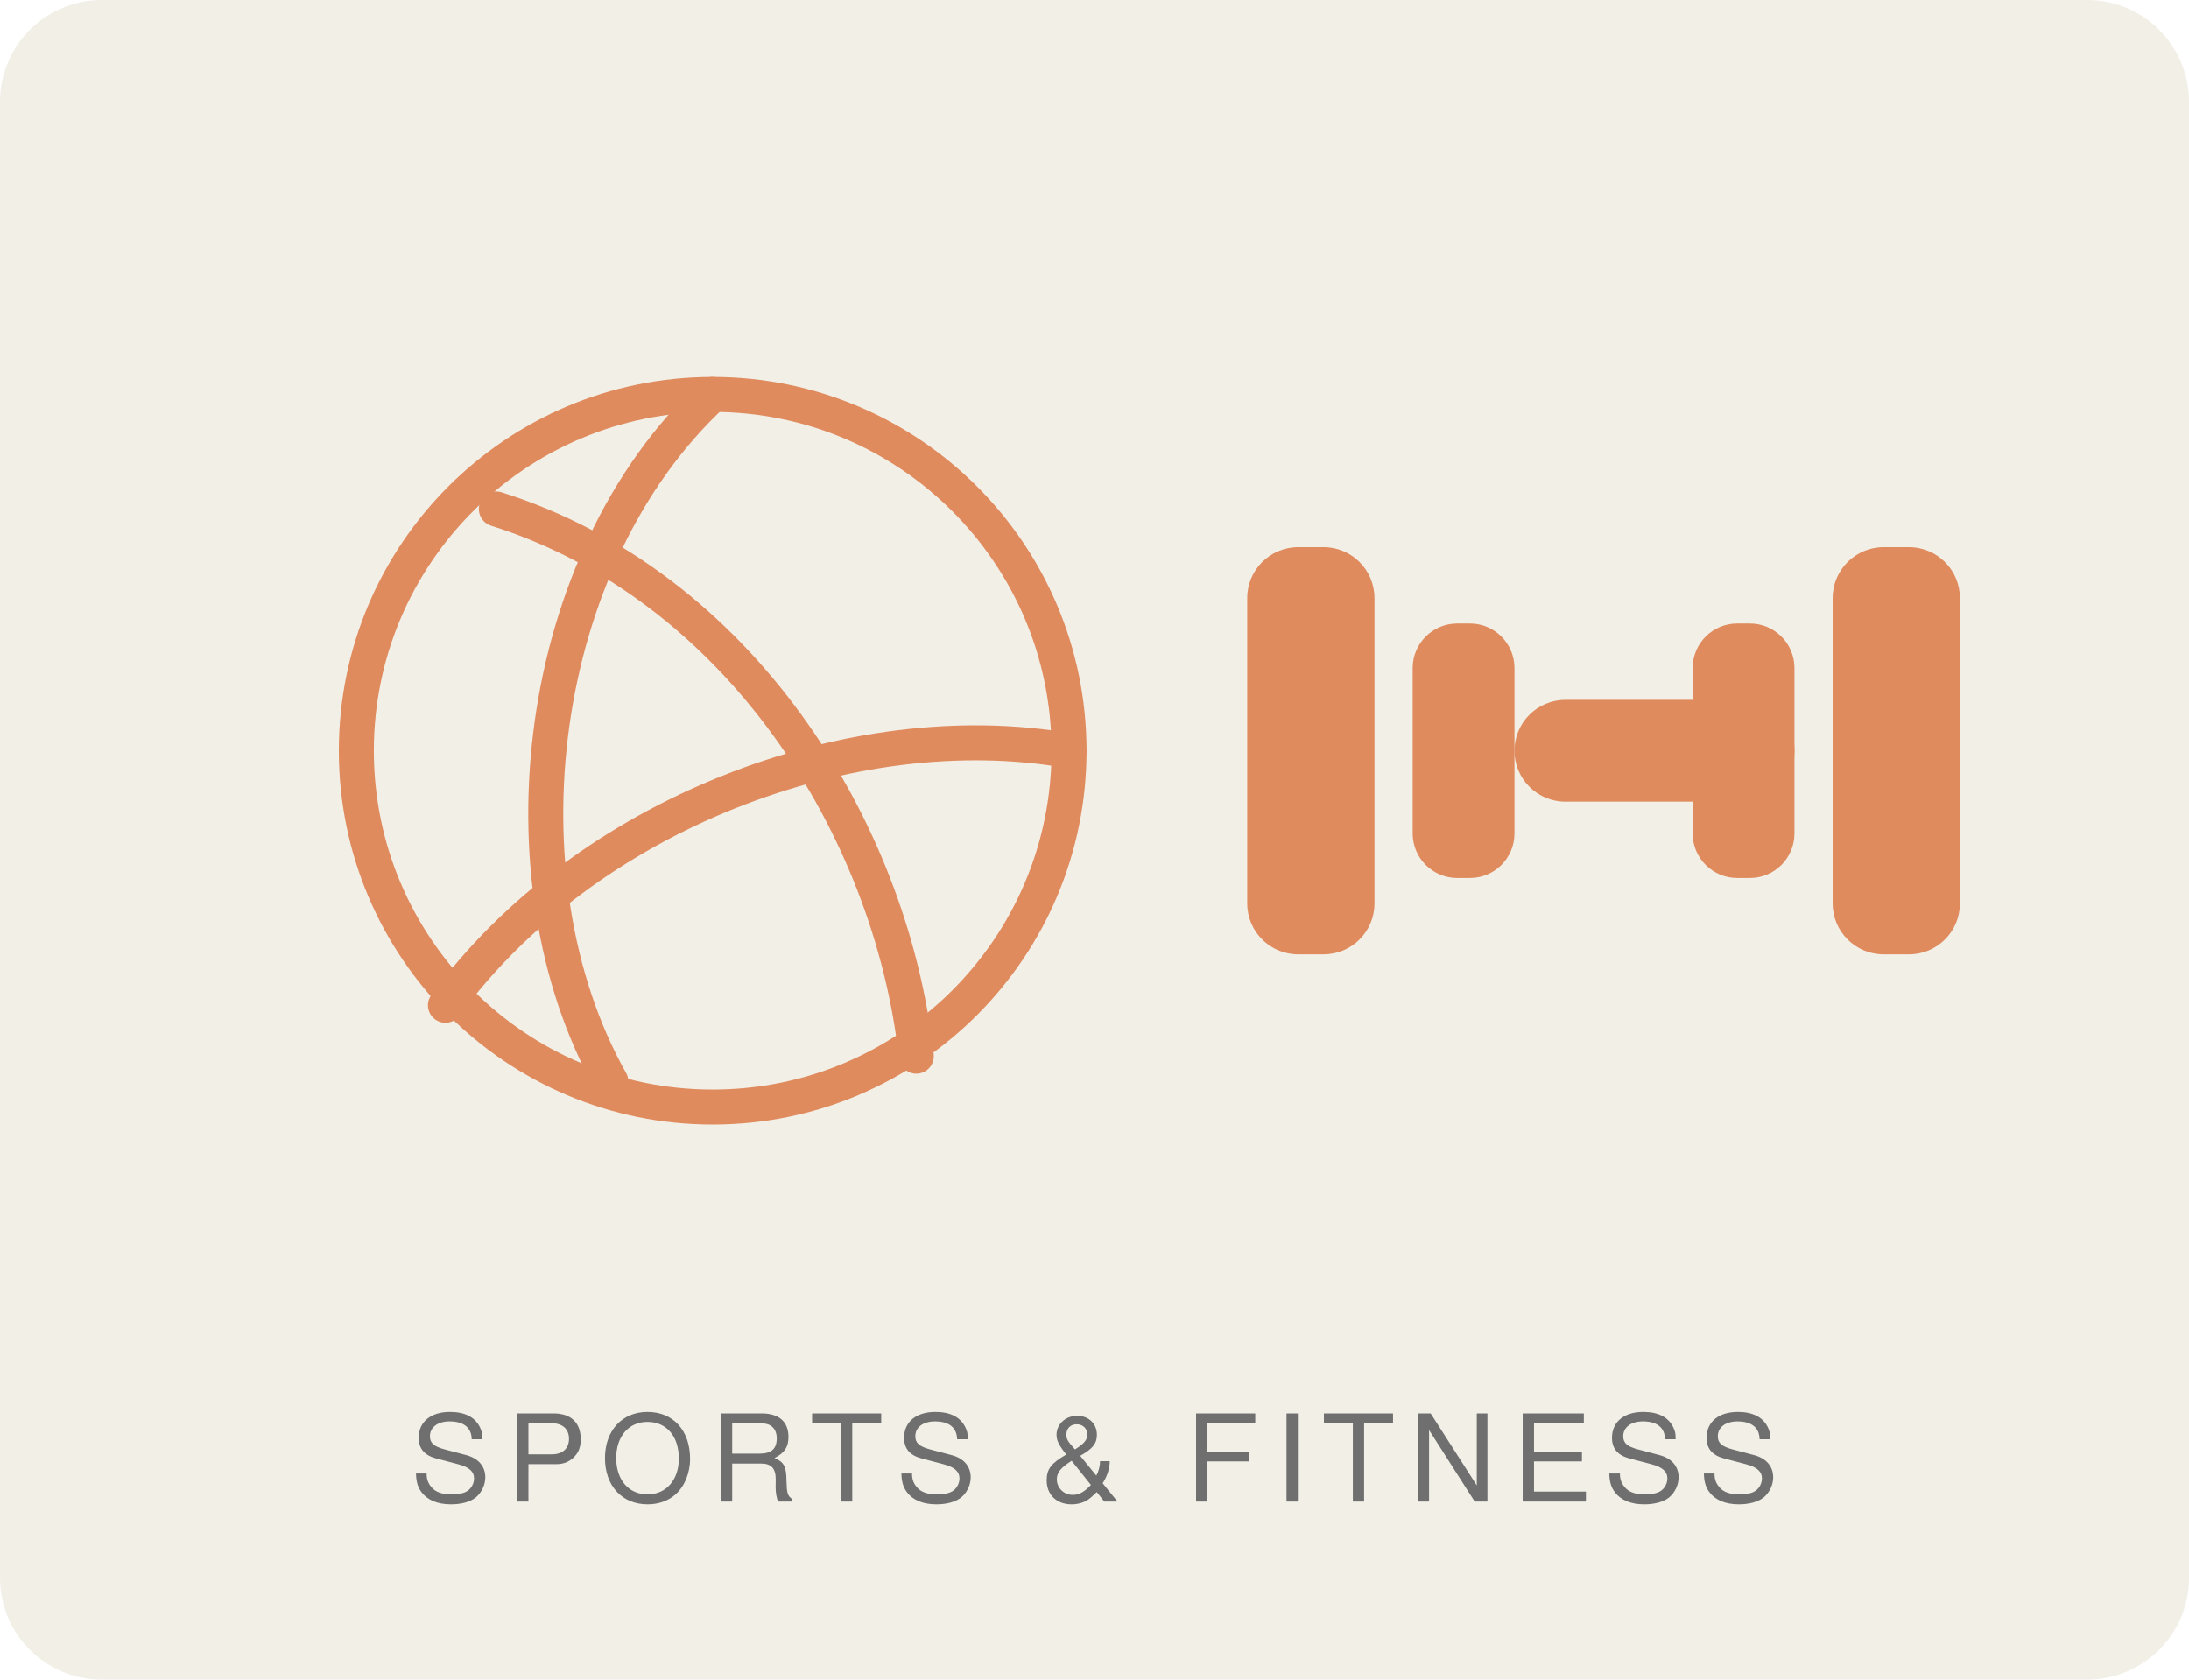
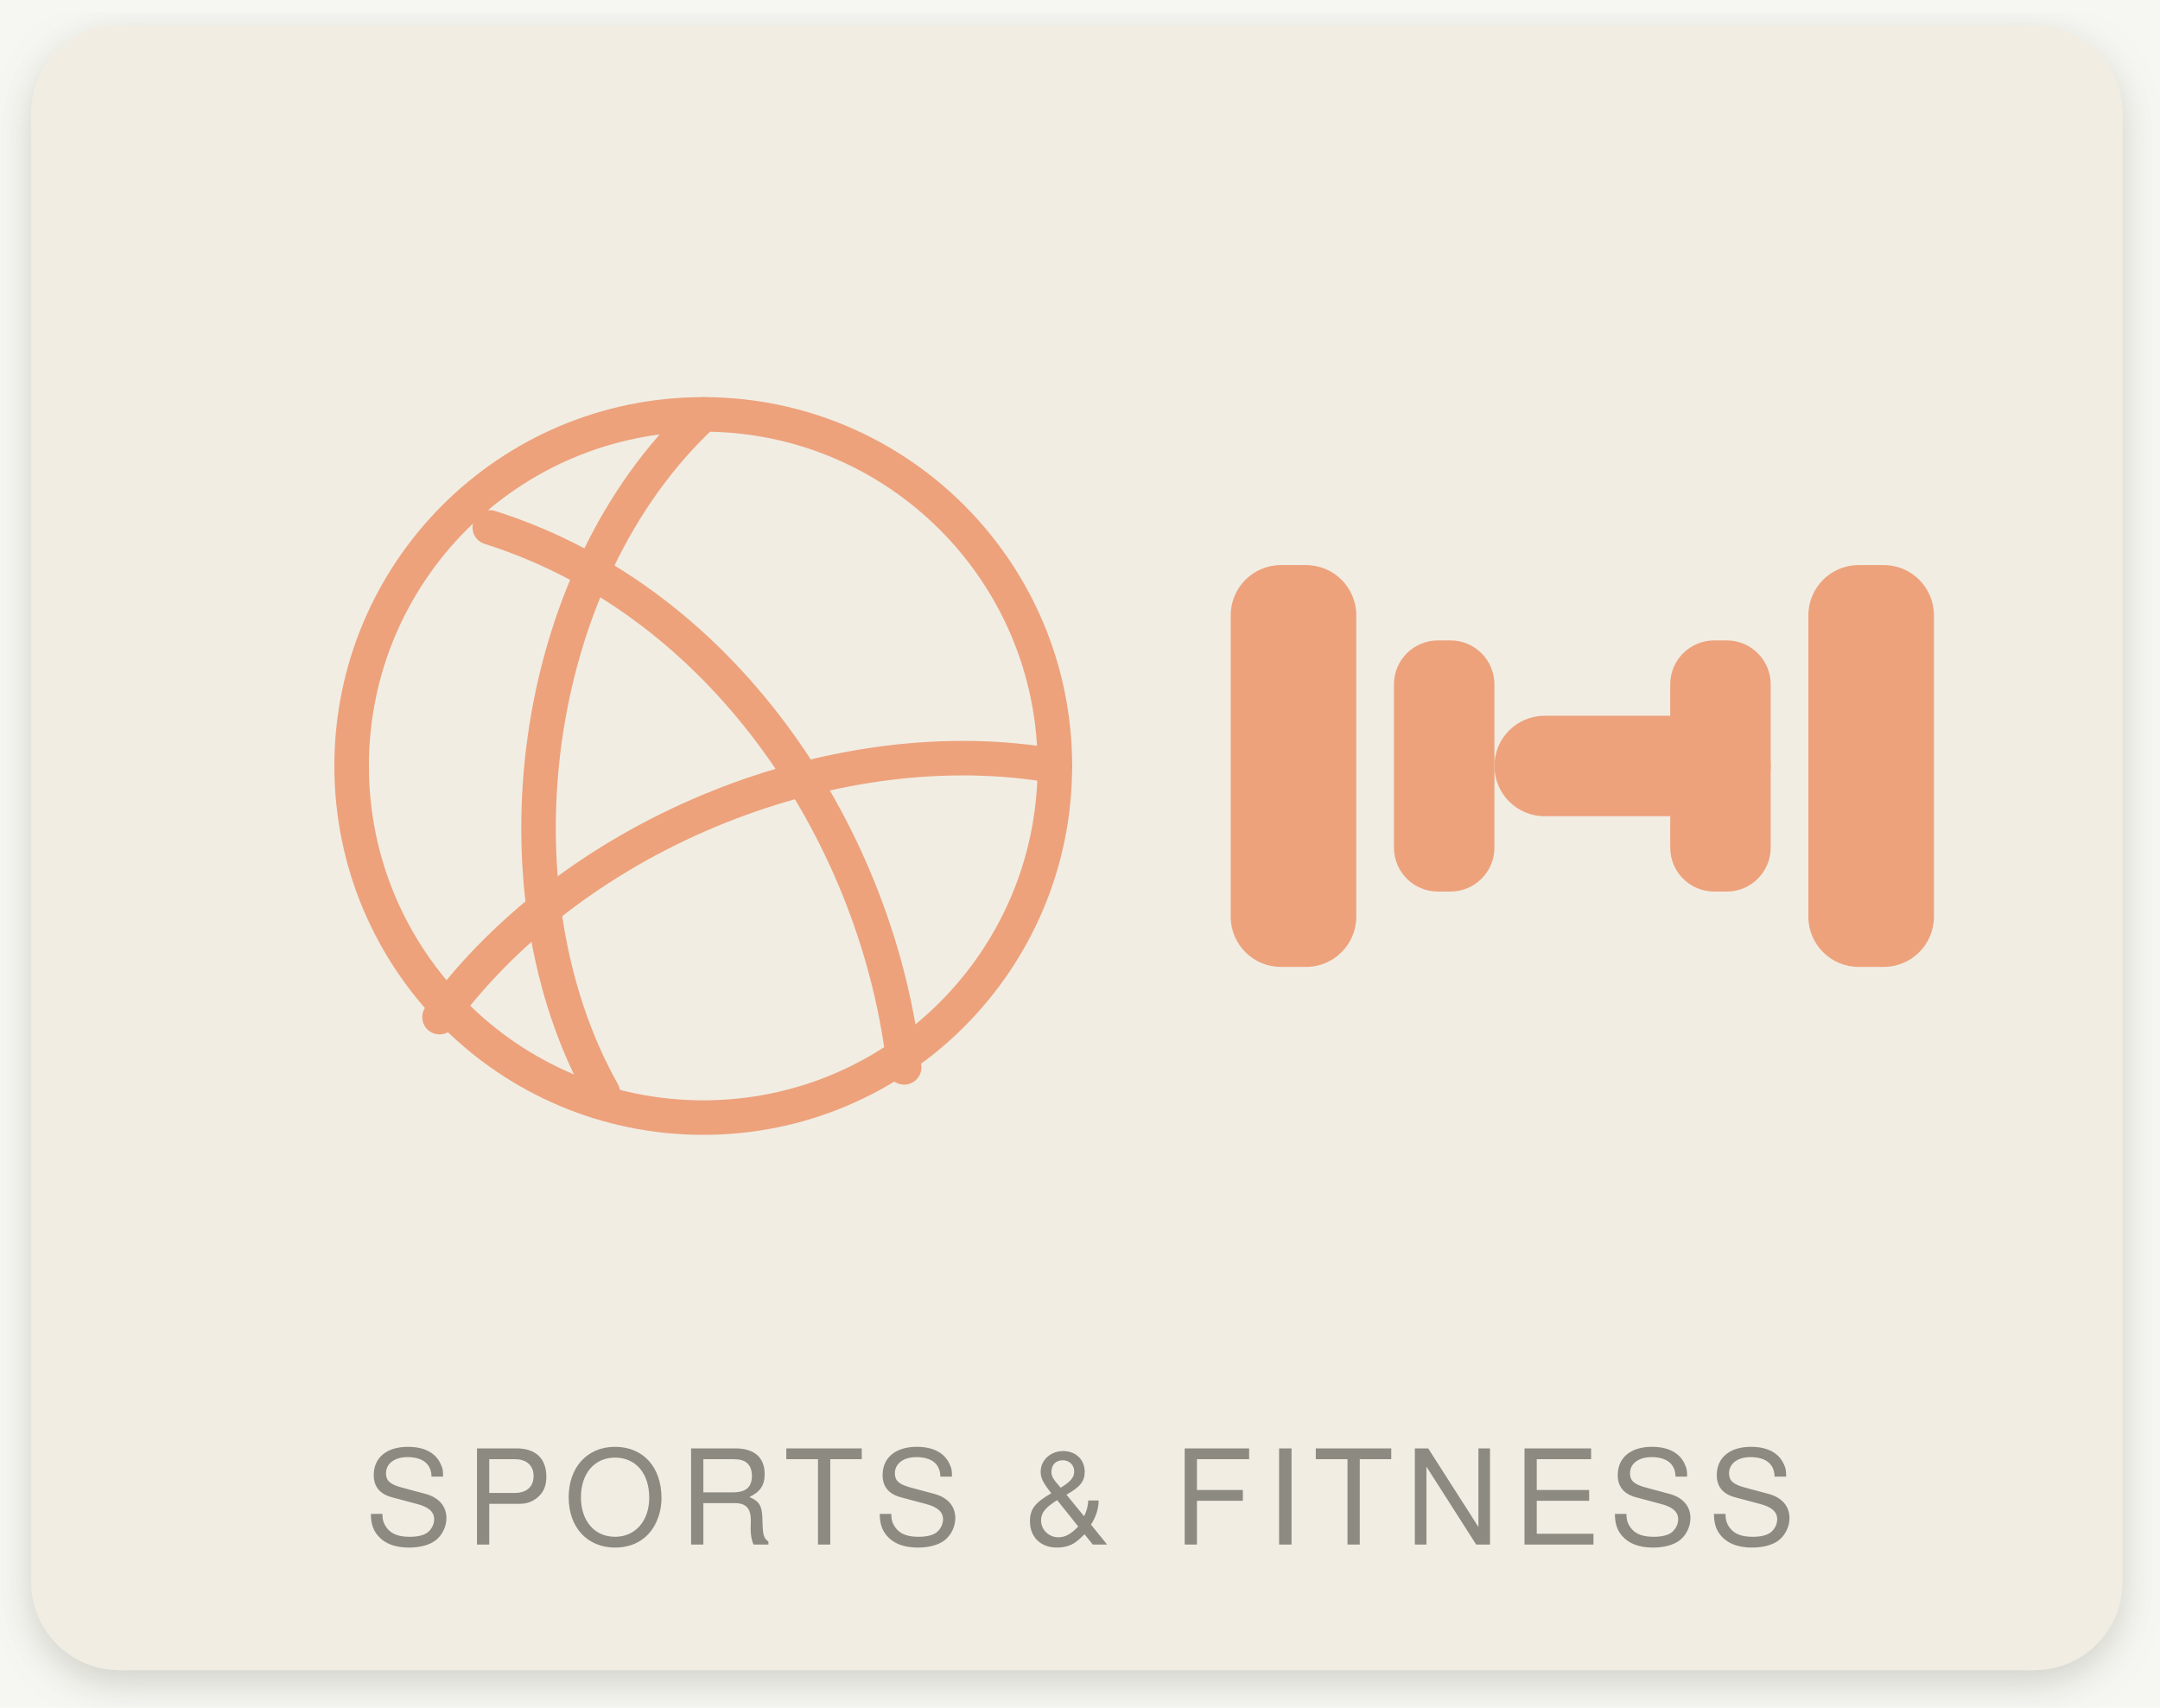
- <svg xmlns="http://www.w3.org/2000/svg" viewBox="0 0 344 264" width="344" height="264" role="img" aria-label="Sports &amp; Fitness">
-   <rect width="344" height="264" rx="16" fill="#f2efe7" />
-   <g fill="none" stroke="#e08b5e" stroke-width="5.5" stroke-linecap="round" stroke-linejoin="round">
-     <circle cx="112" cy="118" r="56" />
-     <path d="M112 62 C84 88 78 138 96 170" />
-     <path d="M168 118 C134 112 92 128 70 158" />
-     <path d="M144 166 C140 130 116 92 78 80" />
+ <svg xmlns="http://www.w3.org/2000/svg" viewBox="0 0 344 272" width="344" height="272" role="img" aria-label="Sports &amp; Fitness">
+   <defs>
+     <filter id="tile-shadow" x="-10%" y="-10%" width="120%" height="120%">
+       <feDropShadow dx="0" dy="2" stdDeviation="3" flood-color="#8c8880" flood-opacity=".35" />
+     </filter>
+   </defs>
+   <rect width="344" height="272" fill="#f6f7f2" />
+   <rect x="5" y="4" width="333" height="262" rx="14" fill="#f1ede3" filter="url(#tile-shadow)" />
+   <g fill="none" stroke="#eda27c" stroke-width="5.5" stroke-linecap="round" stroke-linejoin="round">
+     <circle cx="112" cy="122" r="56" />
+     <path d="M112 66 C84 92 78 142 96 174" />
+     <path d="M168 122 C134 116 92 132 70 162" />
+     <path d="M144 170 C140 134 116 96 78 84" />
  </g>
-   <g fill="#e08b5e">
-     <rect x="196" y="86" width="20" height="64" rx="8" />
-     <rect x="222" y="98" width="16" height="40" rx="7" />
-     <rect x="238" y="110" width="44" height="16" rx="8" />
-     <rect x="266" y="98" width="16" height="40" rx="7" />
-     <rect x="288" y="86" width="20" height="64" rx="8" />
+   <g fill="#eda27c">
+     <rect x="196" y="90" width="20" height="64" rx="8" />
+     <rect x="222" y="102" width="16" height="40" rx="7" />
+     <rect x="238" y="114" width="44" height="16" rx="8" />
+     <rect x="266" y="102" width="16" height="40" rx="7" />
+     <rect x="288" y="90" width="20" height="64" rx="8" />
  </g>
-   <text x="172" y="236" text-anchor="middle" font-family="Helvetica Neue,Helvetica,Arial,sans-serif" font-size="19" letter-spacing="2.4" fill="#6f6f6f">SPORTS &amp; FITNESS</text>
+   <text x="172" y="246" text-anchor="middle" font-family="Helvetica Neue,Helvetica,Arial,sans-serif" font-size="21" letter-spacing="2" fill="#8d8a82">SPORTS &amp; FITNESS</text>
</svg>
